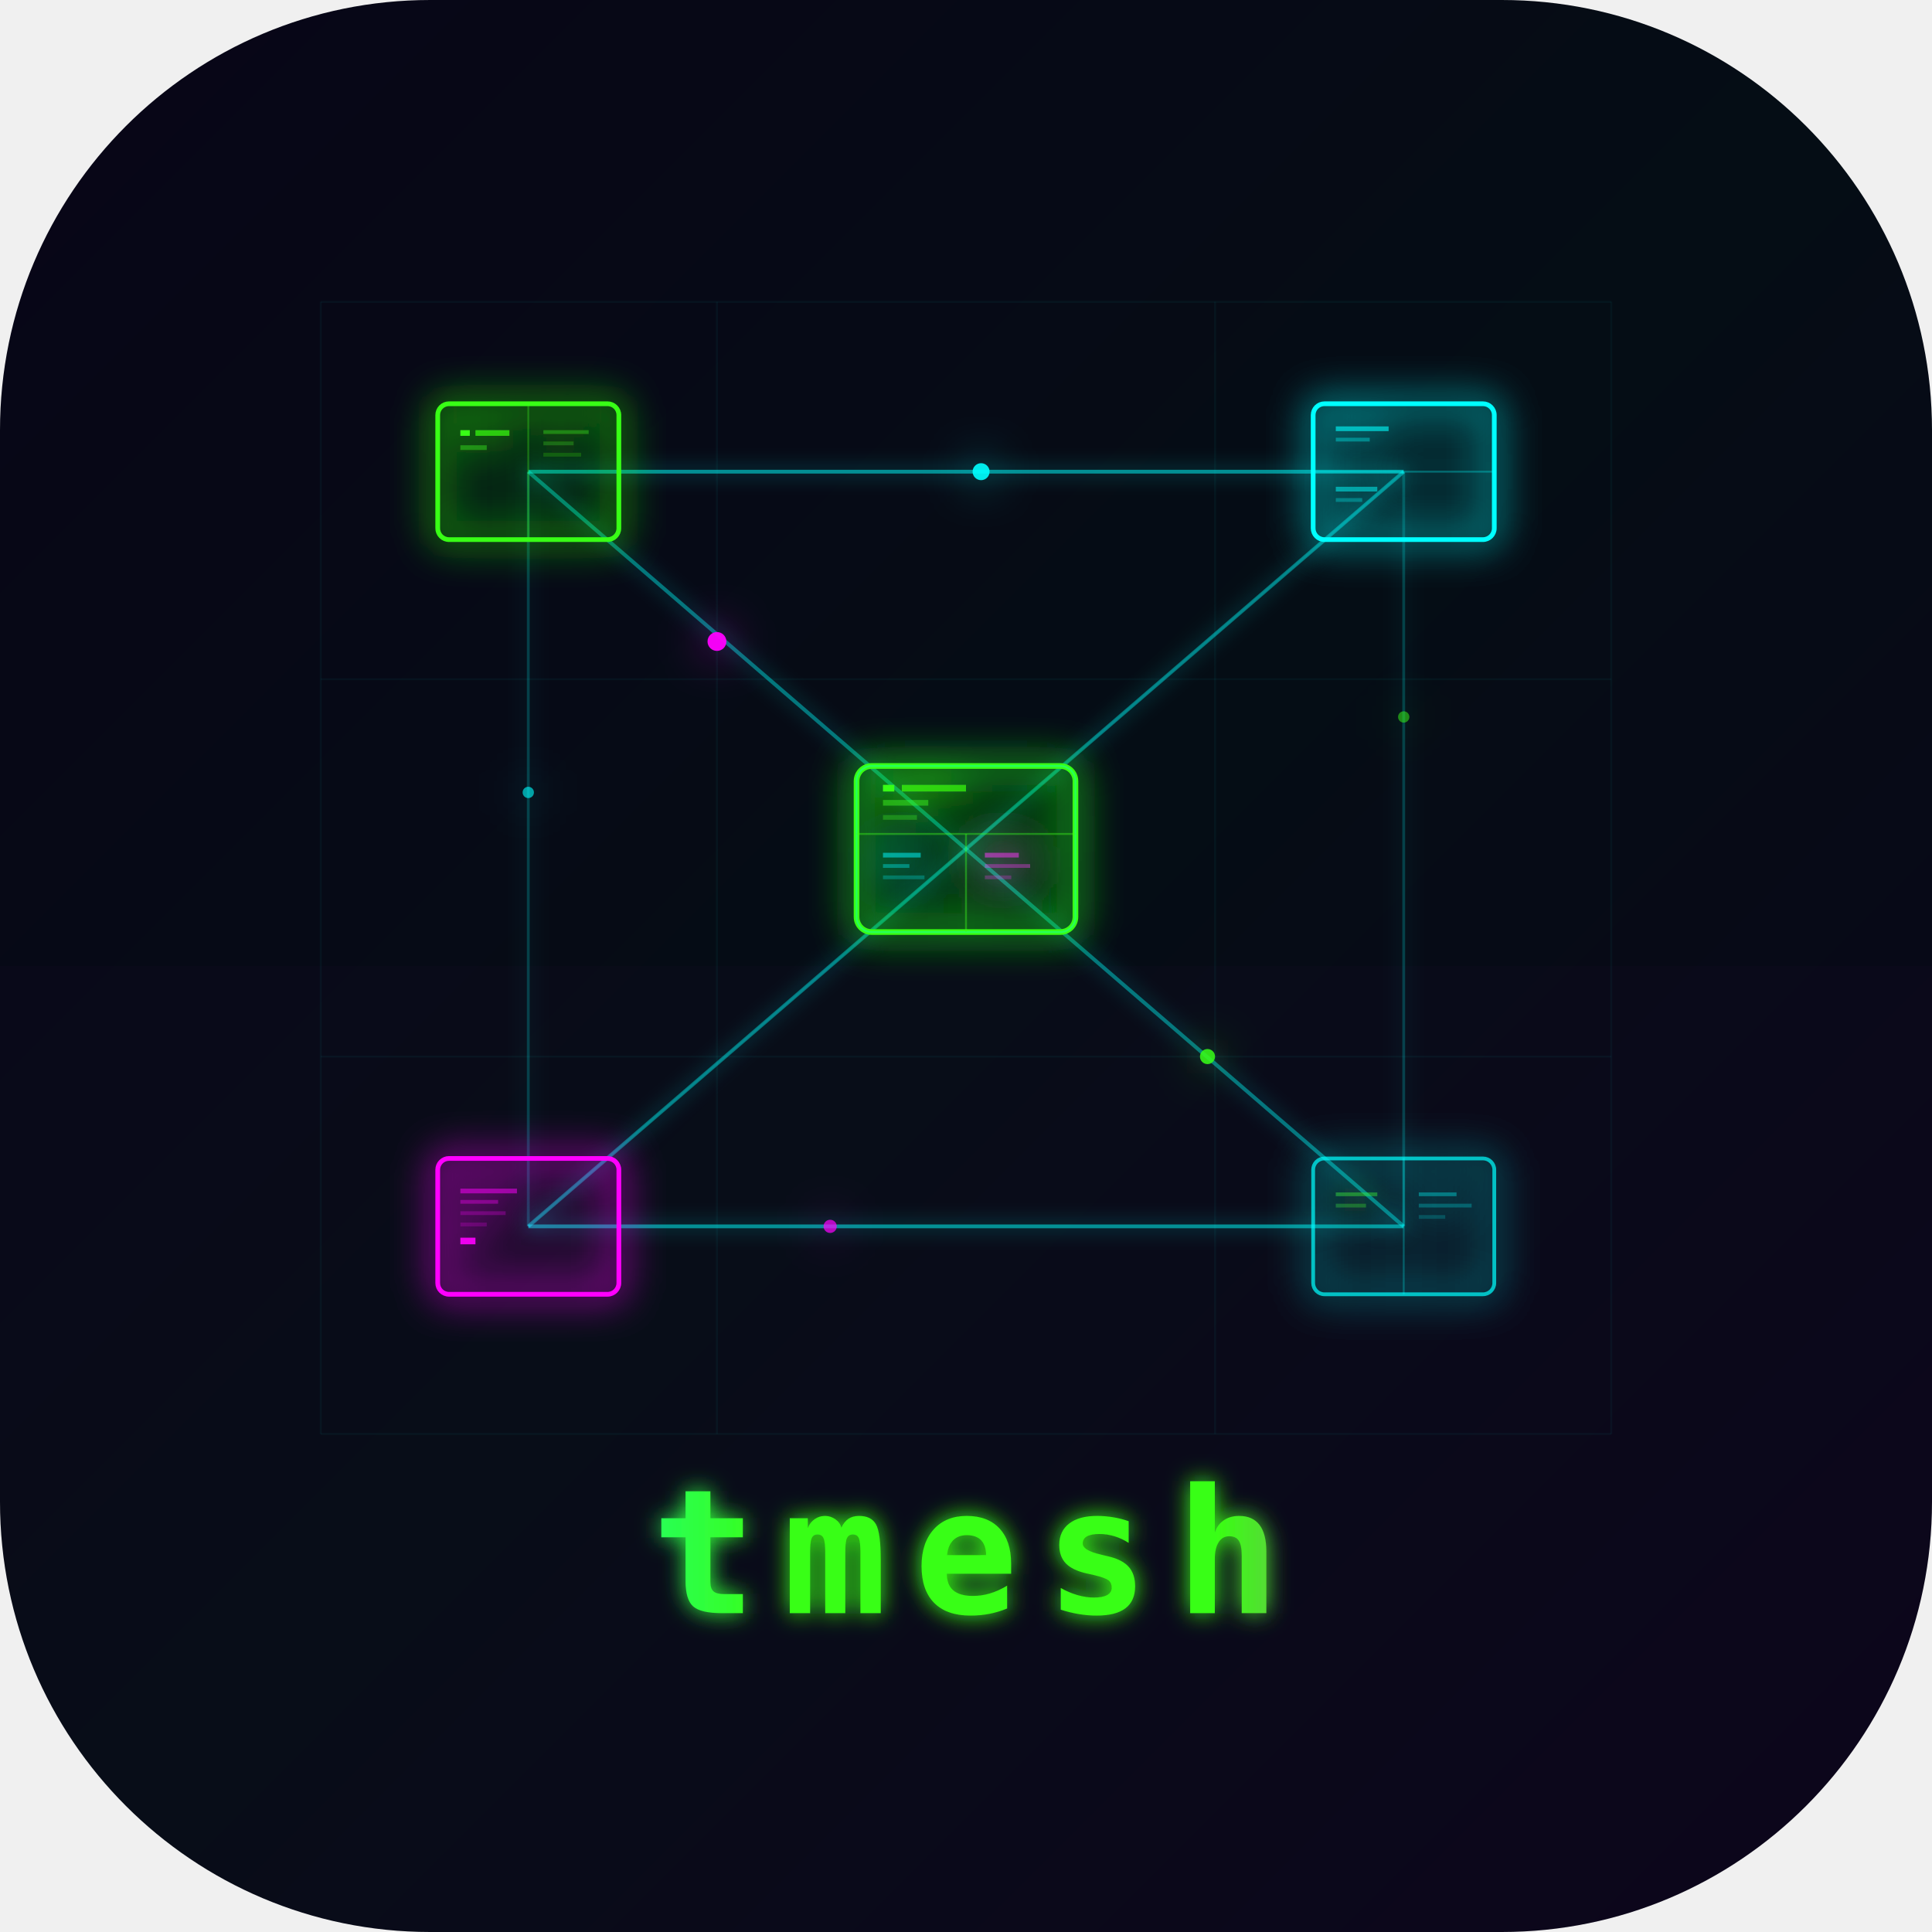
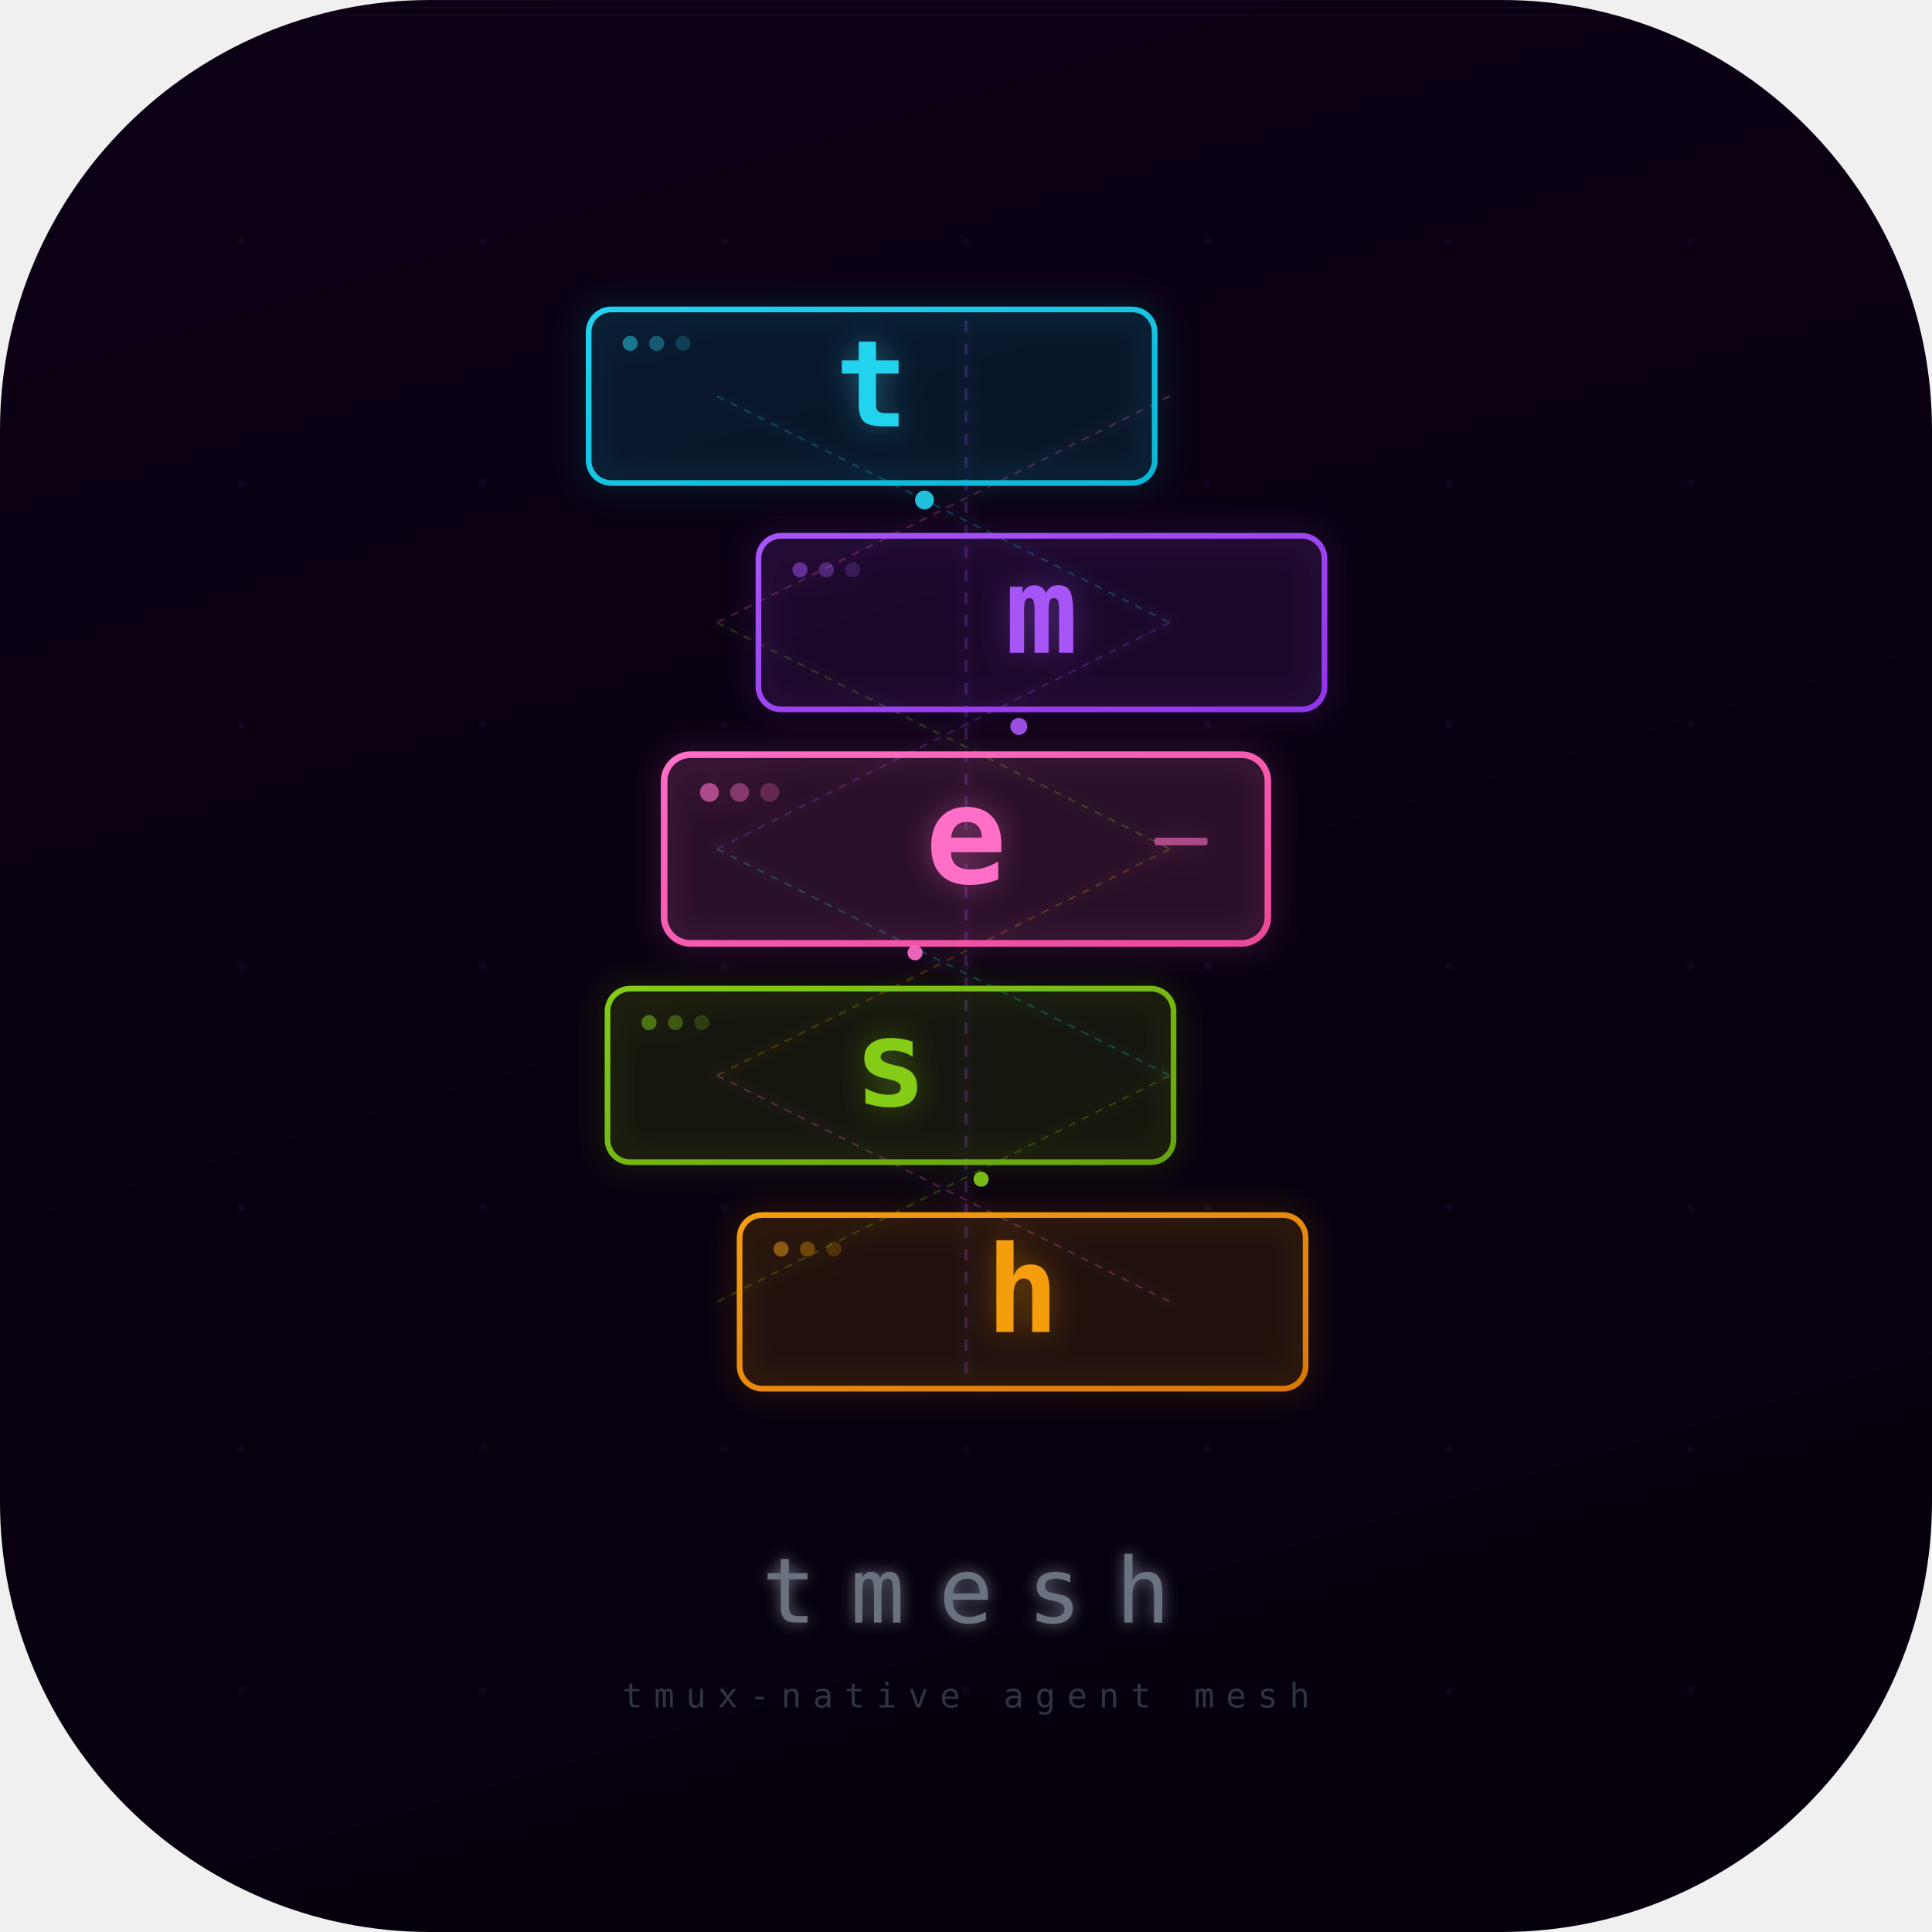
<svg xmlns="http://www.w3.org/2000/svg" viewBox="0 0 1024 1024">
  <defs>
-     <linearGradient id="bg" x1="0" y1="0" x2="1" y2="1">
-       <stop offset="0%" stop-color="#080012" />
-       <stop offset="50%" stop-color="#050810" />
-       <stop offset="100%" stop-color="#0a0014" />
-     </linearGradient>
-     <linearGradient id="neon-green" x1="0" y1="0" x2="1" y2="1">
-       <stop offset="0%" stop-color="#39FF14" />
-       <stop offset="100%" stop-color="#00FF66" />
-     </linearGradient>
-     <linearGradient id="neon-cyan" x1="0" y1="0" x2="1" y2="1">
-       <stop offset="0%" stop-color="#00FFFF" />
-       <stop offset="100%" stop-color="#00E5FF" />
-     </linearGradient>
-     <linearGradient id="neon-pink" x1="0" y1="0" x2="1" y2="1">
-       <stop offset="0%" stop-color="#FF00FF" />
-       <stop offset="100%" stop-color="#FF1493" />
-     </linearGradient>
-     <linearGradient id="text-grad" x1="180" y1="0" x2="844" y2="0" gradientUnits="userSpaceOnUse">
-       <stop offset="0%" stop-color="#00FFFF" />
-       <stop offset="35%" stop-color="#39FF14" />
-       <stop offset="70%" stop-color="#39FF14" />
-       <stop offset="100%" stop-color="#FF00FF" />
-     </linearGradient>
-     <filter id="glow" x="-80%" y="-80%" width="260%" height="260%">
-       <feGaussianBlur stdDeviation="10" result="b" />
-       <feColorMatrix in="b" type="saturate" values="2" result="sat" />
-       <feMerge>
-         <feMergeNode in="sat" />
+     <linearGradient id="bg" x1="0" y1="0" x2="0.3" y2="1">
+       <stop offset="0%" stop-color="#0C0015" />
+       <stop offset="100%" stop-color="#06000D" />
+     </linearGradient>
+     <linearGradient id="block-t" x1="0" y1="0" x2="1" y2="1">
+       <stop offset="0%" stop-color="#22D3EE" />
+       <stop offset="100%" stop-color="#06B6D4" />
+     </linearGradient>
+     <linearGradient id="block-m" x1="0" y1="0" x2="1" y2="1">
+       <stop offset="0%" stop-color="#A855F7" />
+       <stop offset="100%" stop-color="#9333EA" />
+     </linearGradient>
+     <linearGradient id="block-e" x1="0" y1="0" x2="1" y2="1">
+       <stop offset="0%" stop-color="#FF6EC7" />
+       <stop offset="100%" stop-color="#EC4899" />
+     </linearGradient>
+     <linearGradient id="block-s" x1="0" y1="0" x2="1" y2="1">
+       <stop offset="0%" stop-color="#84CC16" />
+       <stop offset="100%" stop-color="#65A30D" />
+     </linearGradient>
+     <linearGradient id="block-h" x1="0" y1="0" x2="1" y2="1">
+       <stop offset="0%" stop-color="#F59E0B" />
+       <stop offset="100%" stop-color="#D97706" />
+     </linearGradient>
+     <filter id="glow-cyan" x="-40%" y="-40%" width="180%" height="180%">
+       <feGaussianBlur stdDeviation="8" result="b" />
+       <feFlood flood-color="#22D3EE" flood-opacity="0.4" result="c" />
+       <feComposite in="c" in2="b" operator="in" result="g" />
+       <feMerge>
+         <feMergeNode in="g" />
+         <feMergeNode in="SourceGraphic" />
+       </feMerge>
+     </filter>
+     <filter id="glow-purple" x="-40%" y="-40%" width="180%" height="180%">
+       <feGaussianBlur stdDeviation="8" result="b" />
+       <feFlood flood-color="#A855F7" flood-opacity="0.4" result="c" />
+       <feComposite in="c" in2="b" operator="in" result="g" />
+       <feMerge>
+         <feMergeNode in="g" />
+         <feMergeNode in="SourceGraphic" />
+       </feMerge>
+     </filter>
+     <filter id="glow-pink" x="-40%" y="-40%" width="180%" height="180%">
+       <feGaussianBlur stdDeviation="8" result="b" />
+       <feFlood flood-color="#FF6EC7" flood-opacity="0.4" result="c" />
+       <feComposite in="c" in2="b" operator="in" result="g" />
+       <feMerge>
+         <feMergeNode in="g" />
+         <feMergeNode in="SourceGraphic" />
+       </feMerge>
+     </filter>
+     <filter id="glow-lime" x="-40%" y="-40%" width="180%" height="180%">
+       <feGaussianBlur stdDeviation="8" result="b" />
+       <feFlood flood-color="#84CC16" flood-opacity="0.4" result="c" />
+       <feComposite in="c" in2="b" operator="in" result="g" />
+       <feMerge>
+         <feMergeNode in="g" />
+         <feMergeNode in="SourceGraphic" />
+       </feMerge>
+     </filter>
+     <filter id="glow-amber" x="-40%" y="-40%" width="180%" height="180%">
+       <feGaussianBlur stdDeviation="8" result="b" />
+       <feFlood flood-color="#F59E0B" flood-opacity="0.4" result="c" />
+       <feComposite in="c" in2="b" operator="in" result="g" />
+       <feMerge>
+         <feMergeNode in="g" />
+         <feMergeNode in="SourceGraphic" />
+       </feMerge>
+     </filter>
+     <filter id="mesh-glow" x="-20%" y="-20%" width="140%" height="140%">
+       <feGaussianBlur stdDeviation="3" result="b" />
+       <feMerge>
        <feMergeNode in="b" />
        <feMergeNode in="SourceGraphic" />
      </feMerge>
    </filter>
-     <filter id="cyan-glow" x="-60%" y="-60%" width="220%" height="220%">
-       <feGaussianBlur stdDeviation="5" result="b" />
-       <feMerge>
-         <feMergeNode in="b" />
-         <feMergeNode in="SourceGraphic" />
-       </feMerge>
-     </filter>
-     <filter id="pink-glow" x="-80%" y="-80%" width="260%" height="260%">
-       <feGaussianBlur stdDeviation="12" result="b" />
-       <feMerge>
-         <feMergeNode in="b" />
-         <feMergeNode in="SourceGraphic" />
-       </feMerge>
-     </filter>
    <filter id="text-glow" x="-30%" y="-30%" width="160%" height="160%">
-       <feGaussianBlur stdDeviation="6" result="b" />
+       <feGaussianBlur stdDeviation="4" result="b" />
      <feMerge>
        <feMergeNode in="b" />
        <feMergeNode in="SourceGraphic" />
      </feMerge>
    </filter>
    <clipPath id="squircle">
      <rect x="0" y="0" width="1024" height="1024" rx="228" />
    </clipPath>
  </defs>
  <g clip-path="url(#squircle)">
    <rect width="1024" height="1024" fill="url(#bg)" />
-     <rect width="1024" height="1024" fill="rgba(0,255,255,0.02)" />
-     <rect x="0" y="512" width="1024" height="512" fill="rgba(255,0,255,0.015)" />
-   </g>
-   <g clip-path="url(#squircle)" stroke="#00FFFF" stroke-opacity="0.04" stroke-width="1" fill="none">
-     <line x1="170" y1="160" x2="854" y2="160" />
-     <line x1="170" y1="360" x2="854" y2="360" />
-     <line x1="170" y1="560" x2="854" y2="560" />
-     <line x1="170" y1="760" x2="854" y2="760" />
-     <line x1="170" y1="160" x2="170" y2="760" />
-     <line x1="380" y1="160" x2="380" y2="760" />
-     <line x1="644" y1="160" x2="644" y2="760" />
-     <line x1="854" y1="160" x2="854" y2="760" />
+     <g opacity="0.03">
+       <line x1="0" y1="0" x2="1024" y2="0" stroke="#fff" stroke-width="1" />
+       <line x1="0" y1="4" x2="1024" y2="4" stroke="#fff" stroke-width="1" />
+       <line x1="0" y1="8" x2="1024" y2="8" stroke="#fff" stroke-width="1" />
+       <rect width="1024" height="1024" fill="url(#bg)" opacity="0" />
+     </g>
+     <g opacity="0.06">
+       <g fill="#A855F7">
+         <circle cx="128" cy="128" r="2" />
+         <circle cx="256" cy="128" r="2" />
+         <circle cx="384" cy="128" r="2" />
+         <circle cx="512" cy="128" r="2" />
+         <circle cx="640" cy="128" r="2" />
+         <circle cx="768" cy="128" r="2" />
+         <circle cx="896" cy="128" r="2" />
+         <circle cx="128" cy="256" r="2" />
+         <circle cx="256" cy="256" r="2" />
+         <circle cx="384" cy="256" r="2" />
+         <circle cx="512" cy="256" r="2" />
+         <circle cx="640" cy="256" r="2" />
+         <circle cx="768" cy="256" r="2" />
+         <circle cx="896" cy="256" r="2" />
+         <circle cx="128" cy="384" r="2" />
+         <circle cx="256" cy="384" r="2" />
+         <circle cx="384" cy="384" r="2" />
+         <circle cx="512" cy="384" r="2" />
+         <circle cx="640" cy="384" r="2" />
+         <circle cx="768" cy="384" r="2" />
+         <circle cx="896" cy="384" r="2" />
+         <circle cx="128" cy="512" r="2" />
+         <circle cx="256" cy="512" r="2" />
+         <circle cx="384" cy="512" r="2" />
+         <circle cx="512" cy="512" r="2" />
+         <circle cx="640" cy="512" r="2" />
+         <circle cx="768" cy="512" r="2" />
+         <circle cx="896" cy="512" r="2" />
+         <circle cx="128" cy="640" r="2" />
+         <circle cx="256" cy="640" r="2" />
+         <circle cx="384" cy="640" r="2" />
+         <circle cx="512" cy="640" r="2" />
+         <circle cx="640" cy="640" r="2" />
+         <circle cx="768" cy="640" r="2" />
+         <circle cx="896" cy="640" r="2" />
+         <circle cx="128" cy="768" r="2" />
+         <circle cx="256" cy="768" r="2" />
+         <circle cx="384" cy="768" r="2" />
+         <circle cx="512" cy="768" r="2" />
+         <circle cx="640" cy="768" r="2" />
+         <circle cx="768" cy="768" r="2" />
+         <circle cx="896" cy="768" r="2" />
+         <circle cx="128" cy="896" r="2" />
+         <circle cx="256" cy="896" r="2" />
+         <circle cx="384" cy="896" r="2" />
+         <circle cx="512" cy="896" r="2" />
+         <circle cx="640" cy="896" r="2" />
+         <circle cx="768" cy="896" r="2" />
+         <circle cx="896" cy="896" r="2" />
+       </g>
+     </g>
  </g>
  <g clip-path="url(#squircle)">
-     <g filter="url(#cyan-glow)" stroke="#00FFFF" fill="none">
-       <line x1="280" y1="250" x2="744" y2="250" stroke-width="2" stroke-opacity="0.5" />
-       <line x1="280" y1="250" x2="512" y2="450" stroke-width="2" stroke-opacity="0.4" />
-       <line x1="744" y1="250" x2="512" y2="450" stroke-width="2" stroke-opacity="0.4" />
-       <line x1="512" y1="450" x2="280" y2="650" stroke-width="2" stroke-opacity="0.4" />
-       <line x1="512" y1="450" x2="744" y2="650" stroke-width="2" stroke-opacity="0.4" />
-       <line x1="280" y1="650" x2="744" y2="650" stroke-width="2" stroke-opacity="0.5" />
-       <line x1="280" y1="250" x2="280" y2="650" stroke-width="1.5" stroke-opacity="0.2" />
-       <line x1="744" y1="250" x2="744" y2="650" stroke-width="1.5" stroke-opacity="0.2" />
-       <line x1="280" y1="650" x2="744" y2="250" stroke-width="1" stroke-opacity="0.12" />
+     <g filter="url(#mesh-glow)" opacity="0.25">
+       <line x1="512" y1="170" x2="512" y2="730" stroke="#A855F7" stroke-width="1.5" stroke-dasharray="6,6" />
+       <line x1="380" y1="210" x2="620" y2="330" stroke="#22D3EE" stroke-width="1" stroke-dasharray="4,4" />
+       <line x1="620" y1="210" x2="380" y2="330" stroke="#FF6EC7" stroke-width="1" stroke-dasharray="4,4" />
+       <line x1="380" y1="330" x2="620" y2="450" stroke="#84CC16" stroke-width="1" stroke-dasharray="4,4" />
+       <line x1="620" y1="330" x2="380" y2="450" stroke="#A855F7" stroke-width="1" stroke-dasharray="4,4" />
+       <line x1="380" y1="450" x2="620" y2="570" stroke="#22D3EE" stroke-width="1" stroke-dasharray="4,4" />
+       <line x1="620" y1="450" x2="380" y2="570" stroke="#F59E0B" stroke-width="1" stroke-dasharray="4,4" />
+       <line x1="380" y1="570" x2="620" y2="690" stroke="#FF6EC7" stroke-width="1" stroke-dasharray="4,4" />
+       <line x1="620" y1="570" x2="380" y2="690" stroke="#84CC16" stroke-width="1" stroke-dasharray="4,4" />
+     </g>
+     <g transform="translate(542, 690)" filter="url(#glow-amber)">
+       <rect x="-150" y="-46" width="300" height="92" rx="12" fill="rgba(245,158,11,0.08)" stroke="url(#block-h)" stroke-width="3" />
+       <circle cx="-128" cy="-28" r="4" fill="#F59E0B" opacity="0.5" />
+       <circle cx="-114" cy="-28" r="4" fill="#F59E0B" opacity="0.35" />
+       <circle cx="-100" cy="-28" r="4" fill="#F59E0B" opacity="0.2" />
+       <text x="0" y="16" text-anchor="middle" font-family="'SF Mono','JetBrains Mono','Fira Code',monospace" font-weight="800" font-size="64" fill="#F59E0B" letter-spacing="4">h</text>
+     </g>
+     <g transform="translate(472, 570)" filter="url(#glow-lime)">
+       <rect x="-150" y="-46" width="300" height="92" rx="12" fill="rgba(132,204,22,0.08)" stroke="url(#block-s)" stroke-width="3" />
+       <circle cx="-128" cy="-28" r="4" fill="#84CC16" opacity="0.5" />
+       <circle cx="-114" cy="-28" r="4" fill="#84CC16" opacity="0.35" />
+       <circle cx="-100" cy="-28" r="4" fill="#84CC16" opacity="0.2" />
+       <text x="0" y="16" text-anchor="middle" font-family="'SF Mono','JetBrains Mono','Fira Code',monospace" font-weight="800" font-size="64" fill="#84CC16" letter-spacing="4">s</text>
+     </g>
+     <g transform="translate(512, 450)" filter="url(#glow-pink)">
+       <rect x="-160" y="-50" width="320" height="100" rx="14" fill="rgba(255,110,199,0.1)" stroke="url(#block-e)" stroke-width="3.5" />
+       <circle cx="-136" cy="-30" r="5" fill="#FF6EC7" opacity="0.6" />
+       <circle cx="-120" cy="-30" r="5" fill="#FF6EC7" opacity="0.4" />
+       <circle cx="-104" cy="-30" r="5" fill="#FF6EC7" opacity="0.25" />
+       <rect x="100" y="-6" width="28" height="4" rx="1" fill="#FF6EC7" opacity="0.6" />
+       <text x="0" y="18" text-anchor="middle" font-family="'SF Mono','JetBrains Mono','Fira Code',monospace" font-weight="800" font-size="72" fill="#FF6EC7" letter-spacing="4">e</text>
+     </g>
+     <g transform="translate(552, 330)" filter="url(#glow-purple)">
+       <rect x="-150" y="-46" width="300" height="92" rx="12" fill="rgba(168,85,247,0.08)" stroke="url(#block-m)" stroke-width="3" />
+       <circle cx="-128" cy="-28" r="4" fill="#A855F7" opacity="0.5" />
+       <circle cx="-114" cy="-28" r="4" fill="#A855F7" opacity="0.35" />
+       <circle cx="-100" cy="-28" r="4" fill="#A855F7" opacity="0.2" />
+       <text x="0" y="16" text-anchor="middle" font-family="'SF Mono','JetBrains Mono','Fira Code',monospace" font-weight="800" font-size="64" fill="#A855F7" letter-spacing="4">m</text>
+     </g>
+     <g transform="translate(462, 210)" filter="url(#glow-cyan)">
+       <rect x="-150" y="-46" width="300" height="92" rx="12" fill="rgba(34,211,238,0.08)" stroke="url(#block-t)" stroke-width="3" />
+       <circle cx="-128" cy="-28" r="4" fill="#22D3EE" opacity="0.5" />
+       <circle cx="-114" cy="-28" r="4" fill="#22D3EE" opacity="0.35" />
+       <circle cx="-100" cy="-28" r="4" fill="#22D3EE" opacity="0.2" />
+       <text x="0" y="16" text-anchor="middle" font-family="'SF Mono','JetBrains Mono','Fira Code',monospace" font-weight="800" font-size="64" fill="#22D3EE" letter-spacing="4">t</text>
+     </g>
+     <g opacity="0.9">
+       <circle cx="490" cy="265" r="5" fill="#22D3EE">
+         <animate attributeName="cy" values="240;300;240" dur="3s" repeatCount="indefinite" />
+         <animate attributeName="opacity" values="0.9;0.3;0.9" dur="3s" repeatCount="indefinite" />
+       </circle>
+       <circle cx="540" cy="385" r="4.5" fill="#A855F7">
+         <animate attributeName="cy" values="360;420;360" dur="2.5s" repeatCount="indefinite" />
+         <animate attributeName="opacity" values="0.8;0.2;0.8" dur="2.5s" repeatCount="indefinite" />
+       </circle>
+       <circle cx="485" cy="505" r="4" fill="#FF6EC7">
+         <animate attributeName="cy" values="480;540;480" dur="2.8s" repeatCount="indefinite" />
+         <animate attributeName="opacity" values="0.85;0.25;0.85" dur="2.8s" repeatCount="indefinite" />
+       </circle>
+       <circle cx="520" cy="625" r="4" fill="#84CC16">
+         <animate attributeName="cy" values="600;660;600" dur="3.2s" repeatCount="indefinite" />
+         <animate attributeName="opacity" values="0.8;0.3;0.8" dur="3.2s" repeatCount="indefinite" />
+       </circle>
    </g>
  </g>
  <g clip-path="url(#squircle)">
-     <g filter="url(#glow)">
-       <g transform="translate(280, 250)">
-         <rect x="-48" y="-36" width="96" height="72" rx="6" fill="rgba(57,255,20,0.04)" stroke="#39FF14" stroke-width="2.5" />
-         <line x1="0" y1="-36" x2="0" y2="36" stroke="#39FF14" stroke-width="1" stroke-opacity="0.3" />
-         <rect x="-36" y="-22" width="5" height="3" fill="#39FF14" fill-opacity="1" />
-         <rect x="-28" y="-22" width="18" height="3" fill="#39FF14" fill-opacity="0.7" />
-         <rect x="-36" y="-14" width="14" height="2.5" fill="#39FF14" fill-opacity="0.4" />
-         <rect x="8" y="-22" width="24" height="2" fill="#39FF14" fill-opacity="0.35" />
-         <rect x="8" y="-16" width="16" height="2" fill="#39FF14" fill-opacity="0.25" />
-         <rect x="8" y="-10" width="20" height="2" fill="#39FF14" fill-opacity="0.2" />
-       </g>
-       <g transform="translate(744, 250)">
-         <rect x="-48" y="-36" width="96" height="72" rx="6" fill="rgba(0,255,255,0.04)" stroke="#00FFFF" stroke-width="2.5" />
-         <line x1="-48" y1="0" x2="48" y2="0" stroke="#00FFFF" stroke-width="1" stroke-opacity="0.3" />
-         <rect x="-36" y="-24" width="28" height="2.5" fill="#00FFFF" fill-opacity="0.6" />
-         <rect x="-36" y="-18" width="18" height="2" fill="#00FFFF" fill-opacity="0.35" />
-         <rect x="-36" y="8" width="22" height="2.5" fill="#00FFFF" fill-opacity="0.5" />
-         <rect x="-36" y="14" width="14" height="2" fill="#00FFFF" fill-opacity="0.3" />
-       </g>
-       <g transform="translate(512, 450)">
-         <rect x="-58" y="-44" width="116" height="88" rx="8" fill="rgba(57,255,20,0.06)" stroke="#39FF14" stroke-width="3" />
-         <rect x="-58" y="-44" width="116" height="88" rx="8" fill="none" stroke="#00FFFF" stroke-width="1" stroke-opacity="0.3" />
-         <line x1="-58" y1="-8" x2="58" y2="-8" stroke="#39FF14" stroke-width="1" stroke-opacity="0.4" />
-         <line x1="0" y1="-8" x2="0" y2="44" stroke="#39FF14" stroke-width="1" stroke-opacity="0.4" />
-         <rect x="-44" y="-34" width="6" height="3.5" fill="#39FF14" />
-         <rect x="-34" y="-34" width="34" height="3.5" fill="#39FF14" fill-opacity="0.7" />
-         <rect x="-44" y="-26" width="24" height="3" fill="#39FF14" fill-opacity="0.45" />
-         <rect x="-44" y="-18" width="18" height="2.5" fill="#39FF14" fill-opacity="0.3" />
-         <rect x="-44" y="2" width="20" height="2.5" fill="#00FFFF" fill-opacity="0.5" />
-         <rect x="-44" y="8" width="14" height="2" fill="#00FFFF" fill-opacity="0.35" />
-         <rect x="-44" y="14" width="22" height="2" fill="#00FFFF" fill-opacity="0.25" />
-         <rect x="10" y="2" width="18" height="2.5" fill="#FF00FF" fill-opacity="0.5" />
-         <rect x="10" y="8" width="24" height="2" fill="#FF00FF" fill-opacity="0.35" />
-         <rect x="10" y="14" width="14" height="2" fill="#FF00FF" fill-opacity="0.25" />
-       </g>
-       <g transform="translate(280, 650)">
-         <rect x="-48" y="-36" width="96" height="72" rx="6" fill="rgba(255,0,255,0.04)" stroke="#FF00FF" stroke-width="2.5" />
-         <rect x="-36" y="-20" width="30" height="2.5" fill="#FF00FF" fill-opacity="0.5" />
-         <rect x="-36" y="-14" width="20" height="2" fill="#FF00FF" fill-opacity="0.35" />
-         <rect x="-36" y="-8" width="24" height="2" fill="#FF00FF" fill-opacity="0.25" />
-         <rect x="-36" y="-2" width="14" height="2" fill="#FF00FF" fill-opacity="0.2" />
-         <rect x="-36" y="6" width="8" height="3.5" fill="#FF00FF" fill-opacity="0.9" />
-       </g>
-       <g transform="translate(744, 650)">
-         <rect x="-48" y="-36" width="96" height="72" rx="6" fill="rgba(0,255,255,0.03)" stroke="#00FFFF" stroke-width="2" stroke-opacity="0.7" />
-         <line x1="0" y1="-36" x2="0" y2="36" stroke="#00FFFF" stroke-width="1" stroke-opacity="0.25" />
-         <rect x="-36" y="-18" width="22" height="2" fill="#39FF14" fill-opacity="0.4" />
-         <rect x="-36" y="-12" width="16" height="2" fill="#39FF14" fill-opacity="0.3" />
-         <rect x="8" y="-18" width="20" height="2" fill="#00FFFF" fill-opacity="0.35" />
-         <rect x="8" y="-12" width="28" height="2" fill="#00FFFF" fill-opacity="0.25" />
-         <rect x="8" y="-6" width="14" height="2" fill="#00FFFF" fill-opacity="0.18" />
-       </g>
-     </g>
-   </g>
-   <g clip-path="url(#squircle)">
-     <g filter="url(#pink-glow)">
-       <circle cx="380" cy="340" r="5" fill="#FF00FF" fill-opacity="0.95" />
-       <circle cx="520" cy="250" r="4.5" fill="#00FFFF" fill-opacity="0.9" />
-       <circle cx="640" cy="560" r="4" fill="#39FF14" fill-opacity="0.85" />
-       <circle cx="440" cy="650" r="3.5" fill="#FF00FF" fill-opacity="0.7" />
-       <circle cx="280" cy="420" r="3" fill="#00FFFF" fill-opacity="0.6" />
-       <circle cx="744" cy="380" r="3" fill="#39FF14" fill-opacity="0.5" />
-     </g>
-   </g>
-   <g clip-path="url(#squircle)">
-     <text x="512" y="855" text-anchor="middle" font-family="'SF Mono', 'JetBrains Mono', 'Fira Code', 'Cascadia Code', 'Consolas', monospace" font-weight="700" font-size="92" letter-spacing="14" fill="url(#text-grad)" filter="url(#text-glow)">tmesh</text>
+     <text x="512" y="860" text-anchor="middle" font-family="'SF Mono','JetBrains Mono','Fira Code','Cascadia Code','Consolas',monospace" font-weight="300" font-size="48" letter-spacing="18" fill="#6B7280" filter="url(#text-glow)">tmesh</text>
+     <text x="512" y="905" text-anchor="middle" font-family="'SF Mono','JetBrains Mono','Fira Code',monospace" font-weight="300" font-size="18" letter-spacing="6" fill="#4B5563" opacity="0.6">tmux-native agent mesh</text>
  </g>
</svg>
